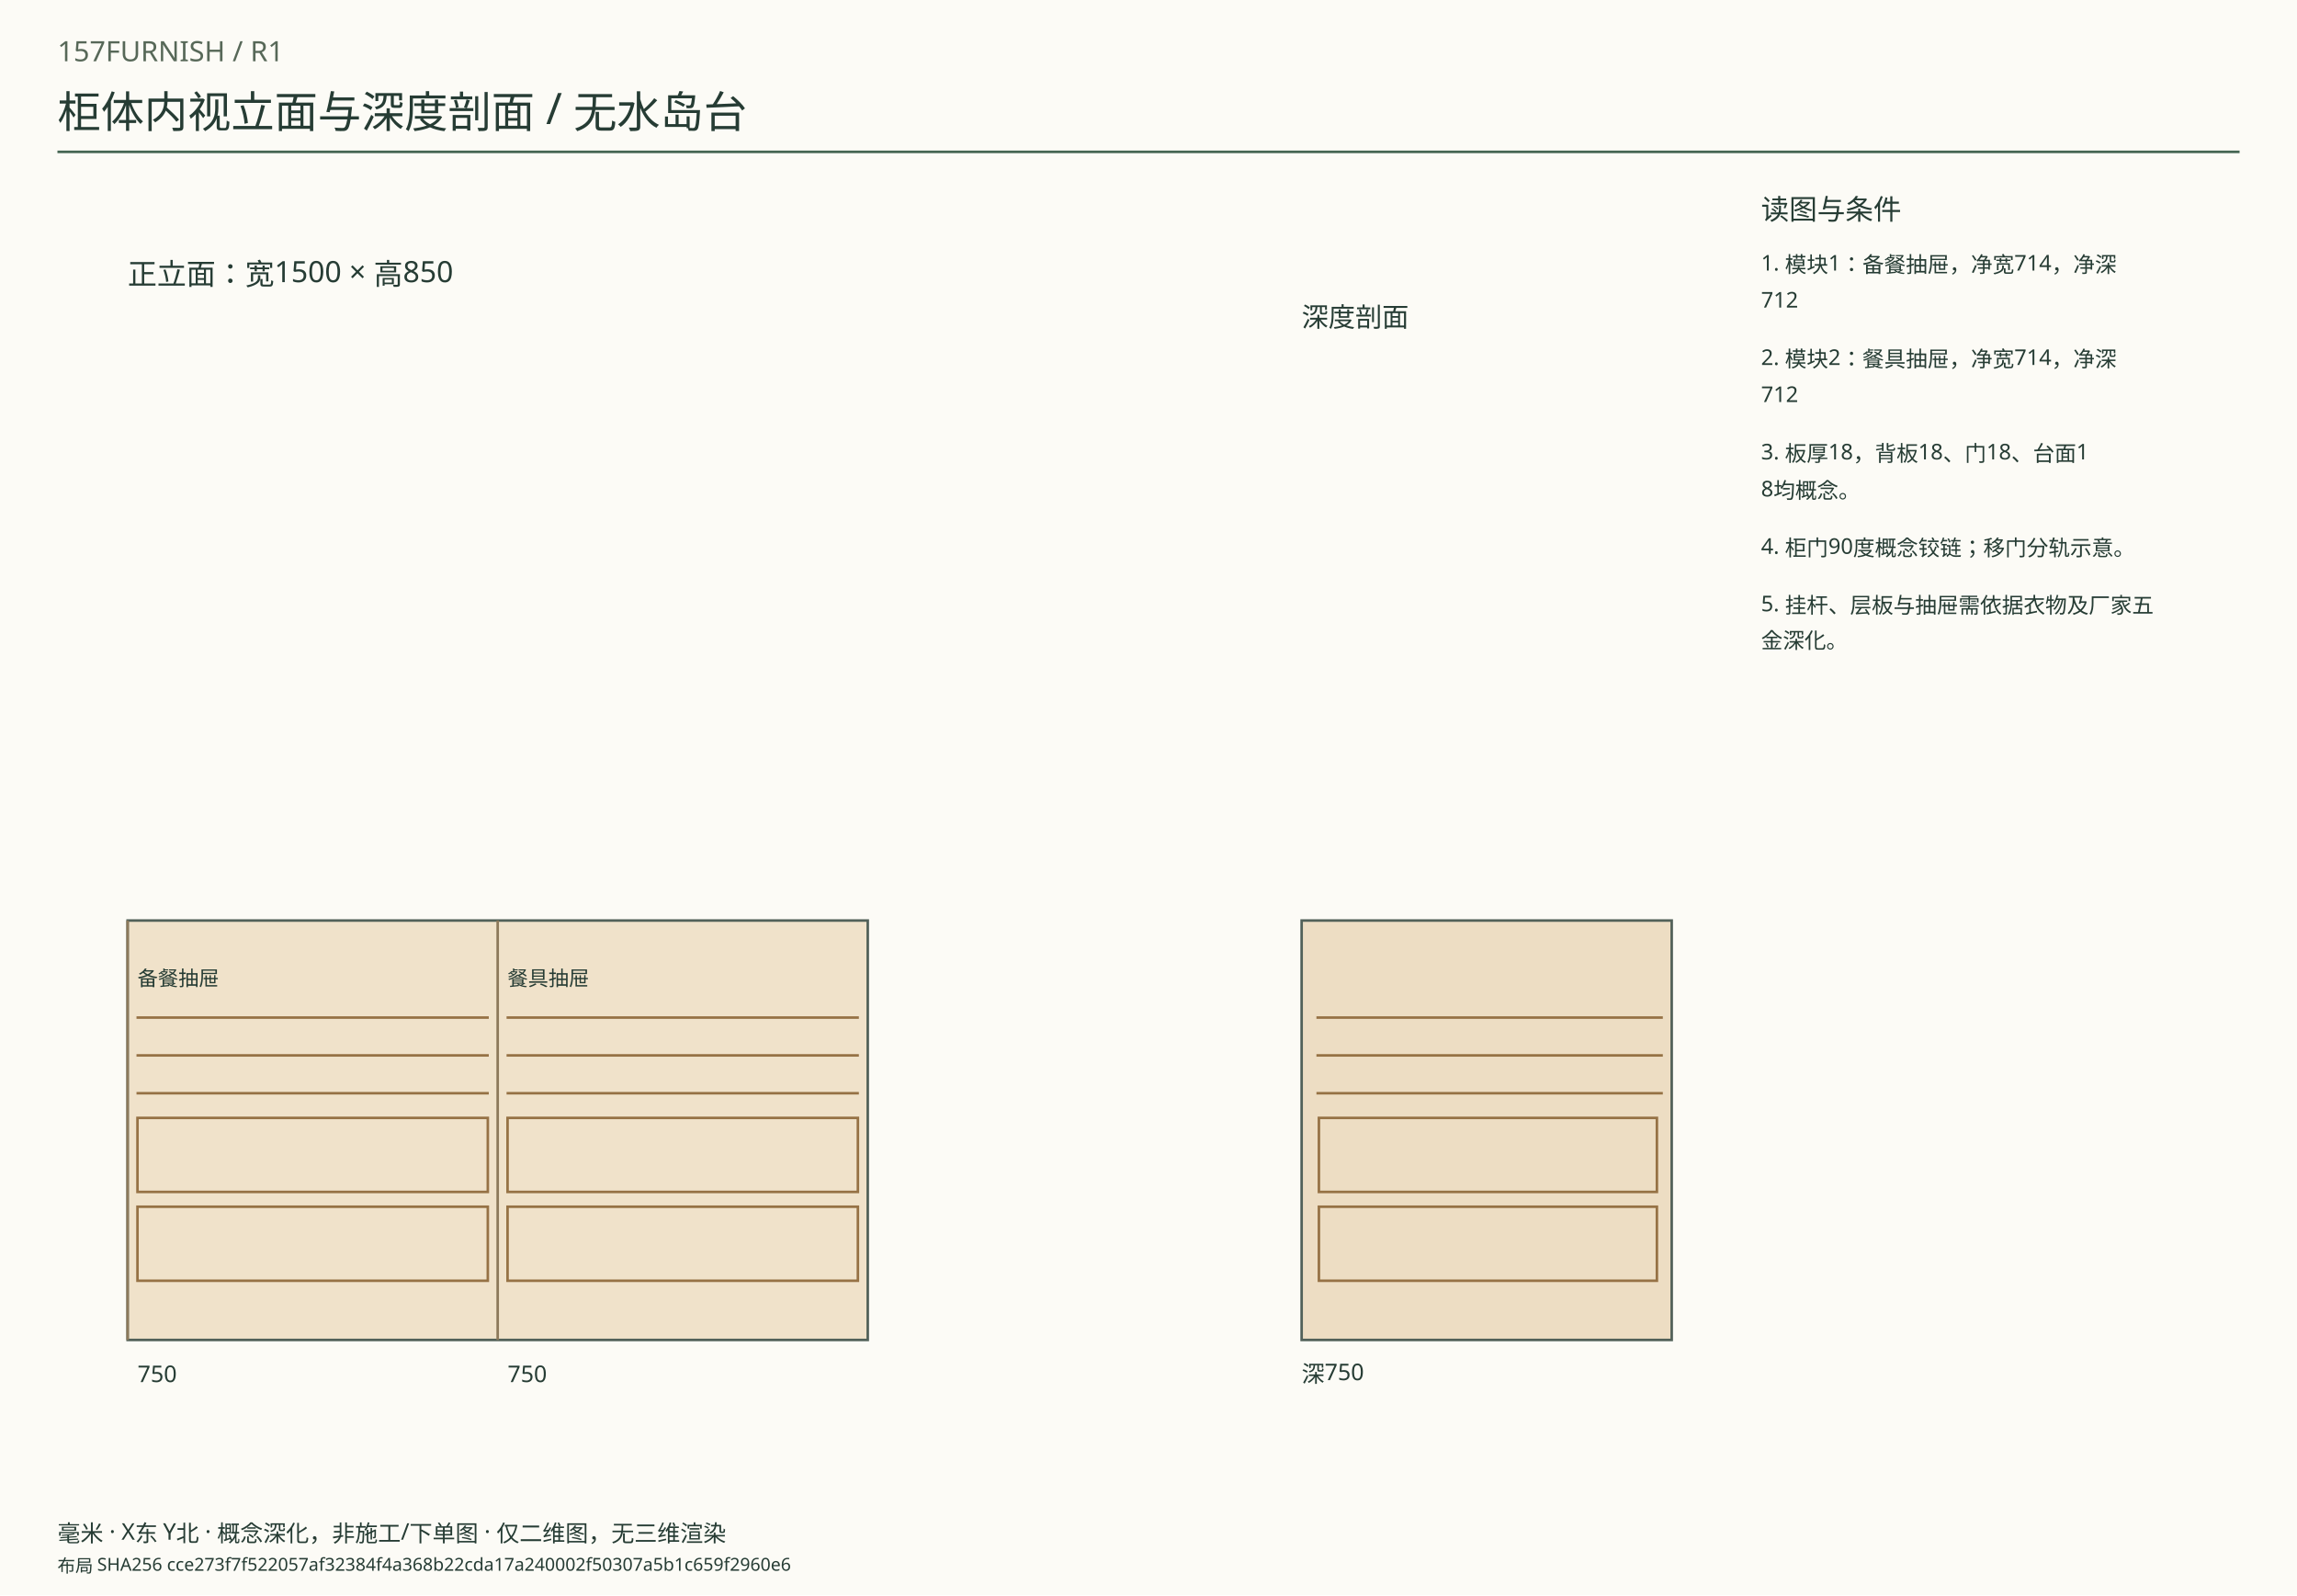
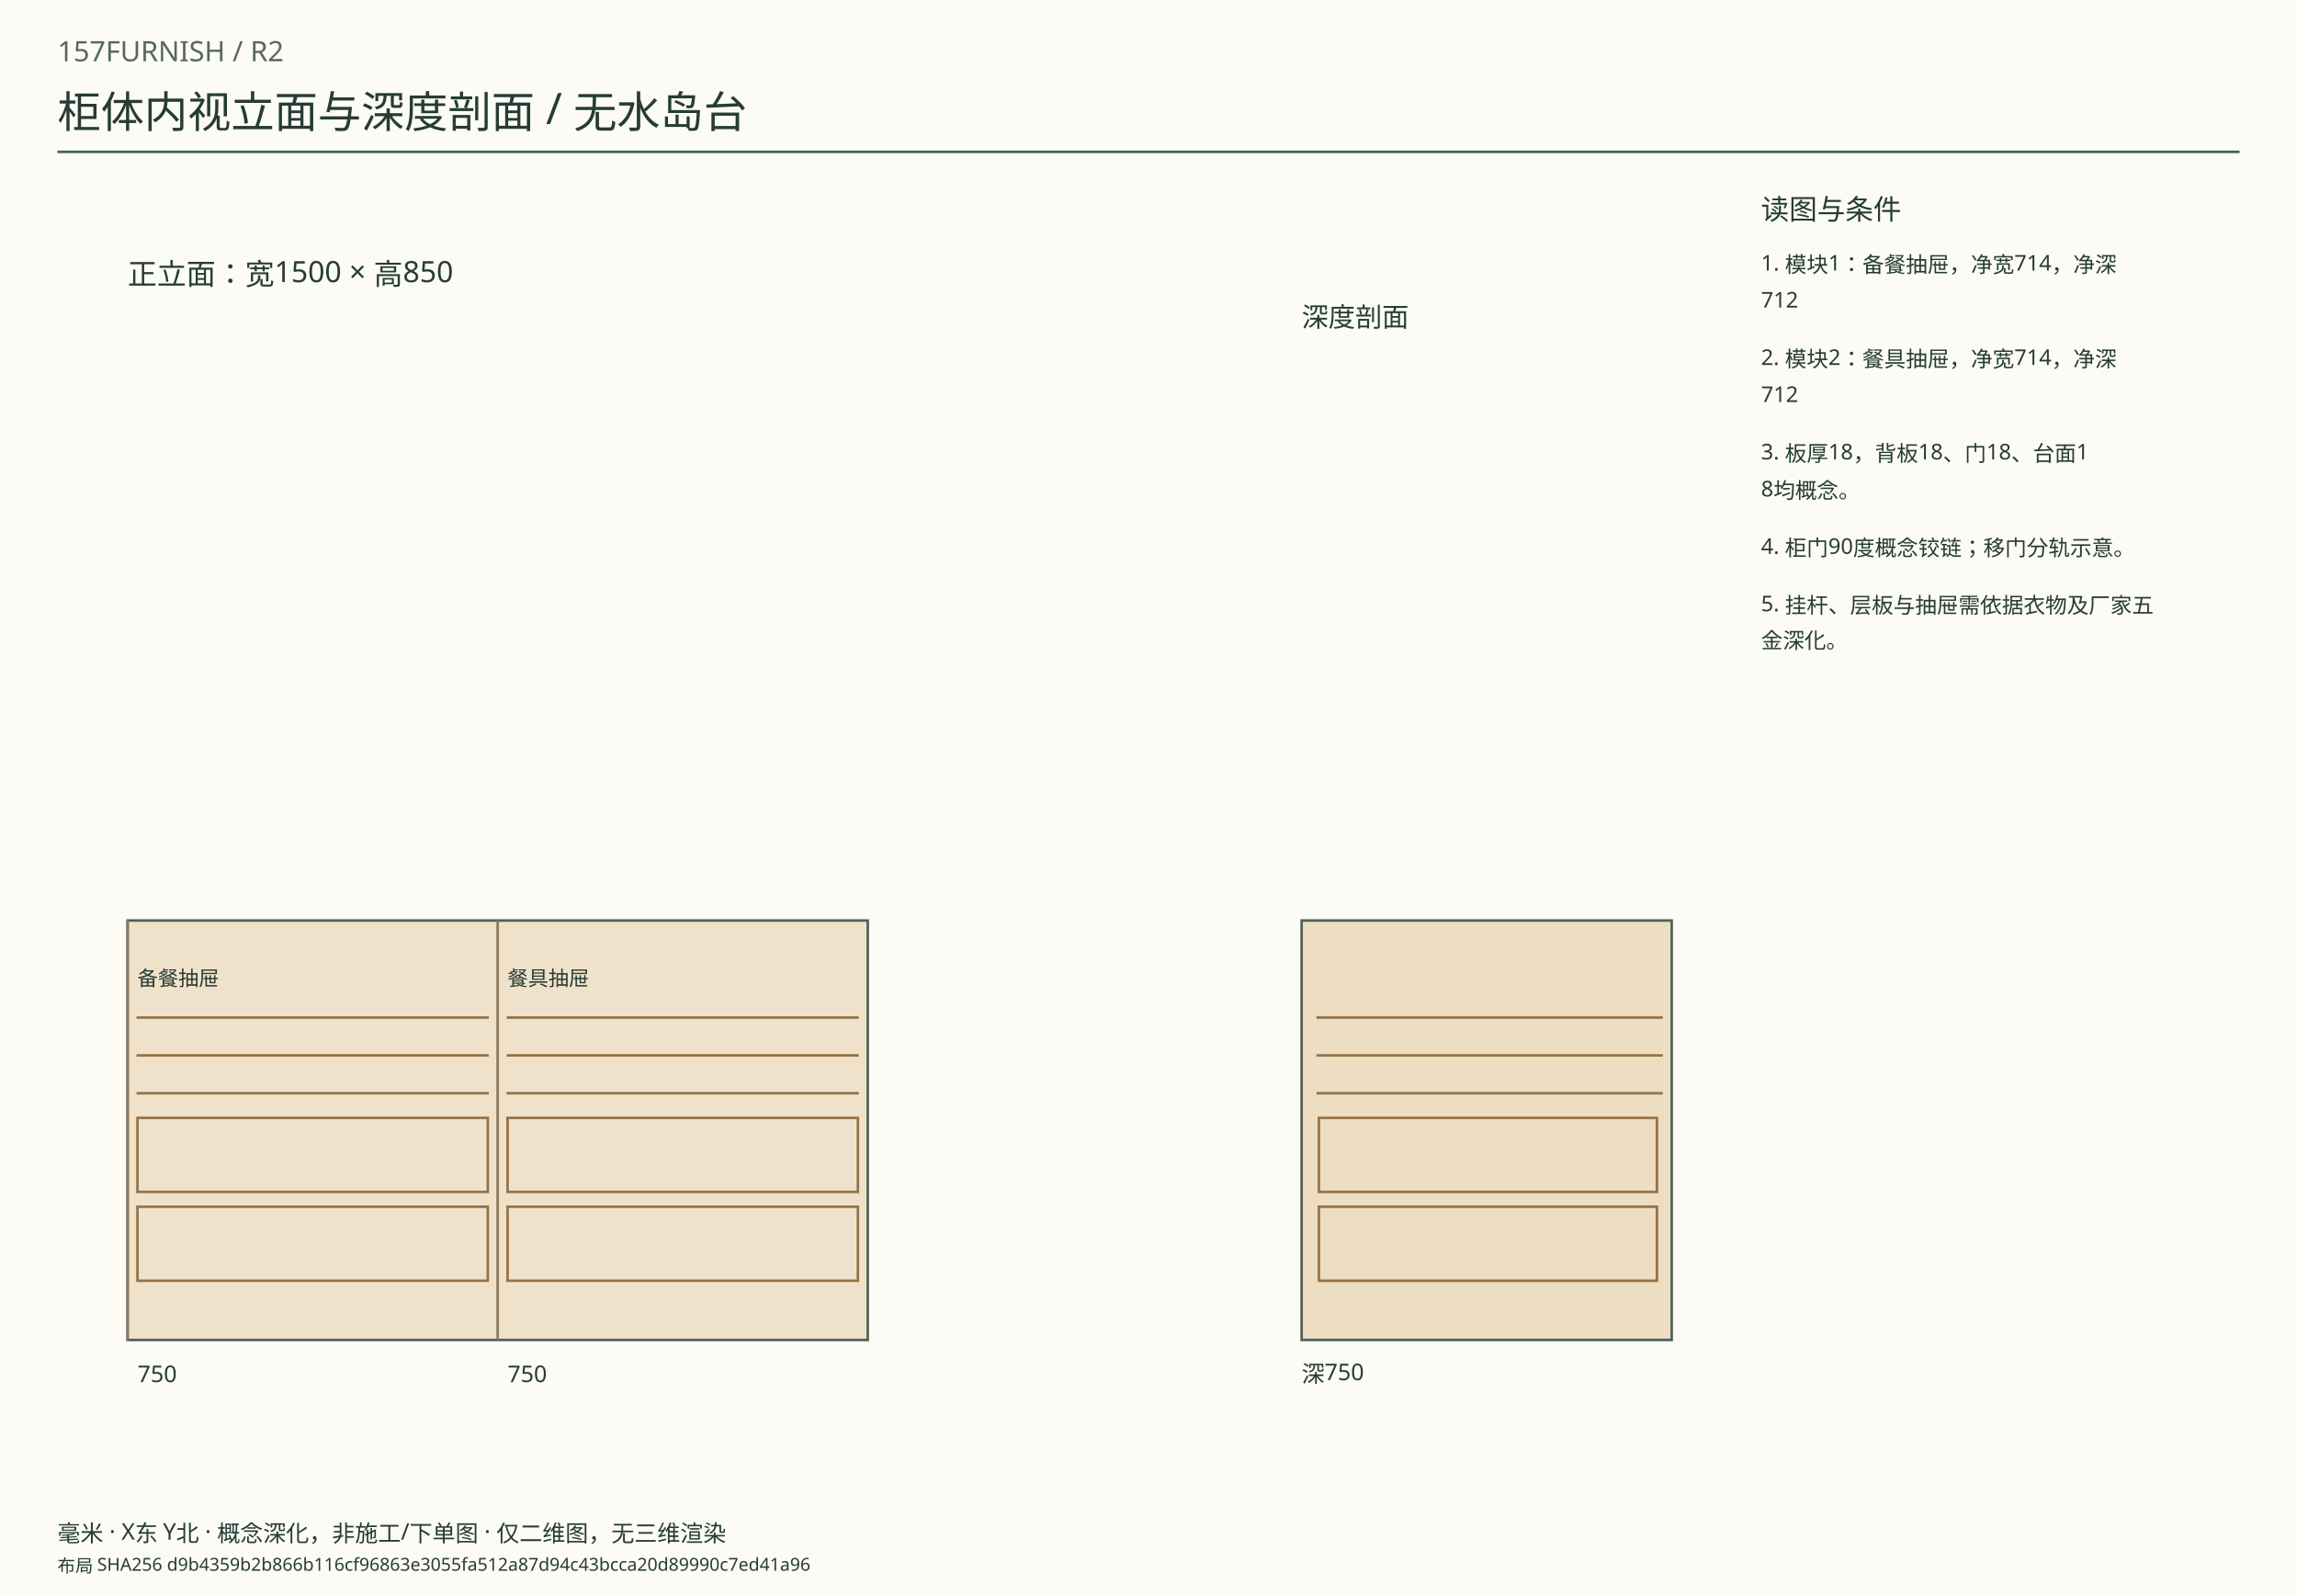
- <svg xmlns="http://www.w3.org/2000/svg" width="1800" height="1250" viewBox="0 0 1800 1250" data-revision="R1" data-layout-sha256="cce273f7f522057af32384f4a368b22cda17a240002f50307a5b1c659f2960e6">
+ <svg xmlns="http://www.w3.org/2000/svg" width="1800" height="1250" viewBox="0 0 1800 1250" data-revision="R2" data-layout-sha256="d9b4359b2b866b116cf96863e3055fa512a87d94c43bcca20d89990c7ed41a96">
  <rect x="0" y="0" width="1800" height="1250" fill="#fcfbf6" stroke="none" stroke-width="1" />
-   <text x="45.000" y="48.000" font-size="22" fill="#576858" font-family="Microsoft YaHei, sans-serif">157FURNISH  /  R1</text>
+   <text x="45.000" y="48.000" font-size="22" fill="#576858" font-family="Microsoft YaHei, sans-serif">157FURNISH  /  R2</text>
  <text x="45.000" y="100.000" font-size="34" fill="#263c34" font-family="Microsoft YaHei, sans-serif">柜体内视立面与深度剖面 / 无水岛台</text>
  <polyline points="45.000,119.000 1755.000,119.000" fill="none" stroke="#456653" stroke-width="2" />
  <text x="45.000" y="1208.000" font-size="18" fill="#263c34" font-family="Microsoft YaHei, sans-serif">毫米 · X东 Y北 · 概念深化，非施工/下单图 · 仅二维图，无三维渲染</text>
-   <text x="45.000" y="1232.000" font-size="14" fill="#263c34" font-family="Microsoft YaHei, sans-serif">布局 SHA256 cce273f7f522057af32384f4a368b22cda17a240002f50307a5b1c659f2960e6</text>
+   <text x="45.000" y="1232.000" font-size="14" fill="#263c34" font-family="Microsoft YaHei, sans-serif">布局 SHA256 d9b4359b2b866b116cf96863e3055fa512a87d94c43bcca20d89990c7ed41a96</text>
  <text x="1380.000" y="172.000" font-size="22" fill="#263c34" font-family="Microsoft YaHei, sans-serif">读图与条件</text>
  <text x="1380.000" y="212.000" font-size="17" fill="#263c34" font-family="Microsoft YaHei, sans-serif">1. 模块1：备餐抽屉，净宽714，净深</text>
  <text x="1380.000" y="241.000" font-size="17" fill="#263c34" font-family="Microsoft YaHei, sans-serif">712</text>
  <text x="1380.000" y="286.000" font-size="17" fill="#263c34" font-family="Microsoft YaHei, sans-serif">2. 模块2：餐具抽屉，净宽714，净深</text>
  <text x="1380.000" y="315.000" font-size="17" fill="#263c34" font-family="Microsoft YaHei, sans-serif">712</text>
  <text x="1380.000" y="360.000" font-size="17" fill="#263c34" font-family="Microsoft YaHei, sans-serif">3. 板厚18，背板18、门18、台面1</text>
  <text x="1380.000" y="389.000" font-size="17" fill="#263c34" font-family="Microsoft YaHei, sans-serif">8均概念。</text>
  <text x="1380.000" y="434.000" font-size="17" fill="#263c34" font-family="Microsoft YaHei, sans-serif">4. 柜门90度概念铰链；移门分轨示意。</text>
  <text x="1380.000" y="479.000" font-size="17" fill="#263c34" font-family="Microsoft YaHei, sans-serif">5. 挂杆、层板与抽屉需依据衣物及厂家五</text>
  <text x="1380.000" y="508.000" font-size="17" fill="#263c34" font-family="Microsoft YaHei, sans-serif">金深化。</text>
  <rect x="100" y="721.333" width="580" height="328.667" fill="#f0e2ca" stroke="#526159" stroke-width="2" />
  <polyline points="100.000,1050.000 100.000,721.333" fill="none" stroke="#8c795b" stroke-width="2" />
  <text x="107.733" y="772.333" font-size="16" fill="#263c34" font-family="Microsoft YaHei, sans-serif">备餐抽屉</text>
  <polyline points="106.960,856.667 383.040,856.667" fill="none" stroke="#967245" stroke-width="2" />
  <polyline points="106.960,827.022 383.040,827.022" fill="none" stroke="#967245" stroke-width="2" />
  <polyline points="106.960,797.378 383.040,797.378" fill="none" stroke="#967245" stroke-width="2" />
  <rect x="107.733" y="945.6" width="274.533" height="58" fill="none" stroke="#967245" stroke-width="2" />
  <rect x="107.733" y="876" width="274.533" height="58" fill="none" stroke="#967245" stroke-width="2" />
  <text x="107.733" y="1083.000" font-size="18" fill="#263c34" font-family="Microsoft YaHei, sans-serif">750</text>
  <polyline points="390.000,1050.000 390.000,721.333" fill="none" stroke="#8c795b" stroke-width="2" />
  <text x="397.733" y="772.333" font-size="16" fill="#263c34" font-family="Microsoft YaHei, sans-serif">餐具抽屉</text>
  <polyline points="396.960,856.667 673.040,856.667" fill="none" stroke="#967245" stroke-width="2" />
  <polyline points="396.960,827.022 673.040,827.022" fill="none" stroke="#967245" stroke-width="2" />
  <polyline points="396.960,797.378 673.040,797.378" fill="none" stroke="#967245" stroke-width="2" />
  <rect x="397.733" y="945.6" width="274.533" height="58" fill="none" stroke="#967245" stroke-width="2" />
  <rect x="397.733" y="876" width="274.533" height="58" fill="none" stroke="#967245" stroke-width="2" />
  <text x="397.733" y="1083.000" font-size="18" fill="#263c34" font-family="Microsoft YaHei, sans-serif">750</text>
  <rect x="1020" y="721.333" width="290" height="328.667" fill="#edddc3" stroke="#526159" stroke-width="2" />
  <polyline points="1031.600,856.667 1303.040,856.667" fill="none" stroke="#967245" stroke-width="2" />
  <polyline points="1031.600,827.022 1303.040,827.022" fill="none" stroke="#967245" stroke-width="2" />
  <polyline points="1031.600,797.378 1303.040,797.378" fill="none" stroke="#967245" stroke-width="2" />
  <rect x="1033.533" y="945.6" width="264.867" height="58" fill="none" stroke="#967245" stroke-width="2" />
  <rect x="1033.533" y="876" width="264.867" height="58" fill="none" stroke="#967245" stroke-width="2" />
  <text x="1020.000" y="1083.000" font-size="18" fill="#263c34" font-family="Microsoft YaHei, sans-serif">深750</text>
  <text x="100.000" y="223.000" font-size="23" fill="#263c34" font-family="Microsoft YaHei, sans-serif">正立面：宽1500 × 高850</text>
  <text x="1020.000" y="256.000" font-size="21" fill="#263c34" font-family="Microsoft YaHei, sans-serif">深度剖面</text>
</svg>
